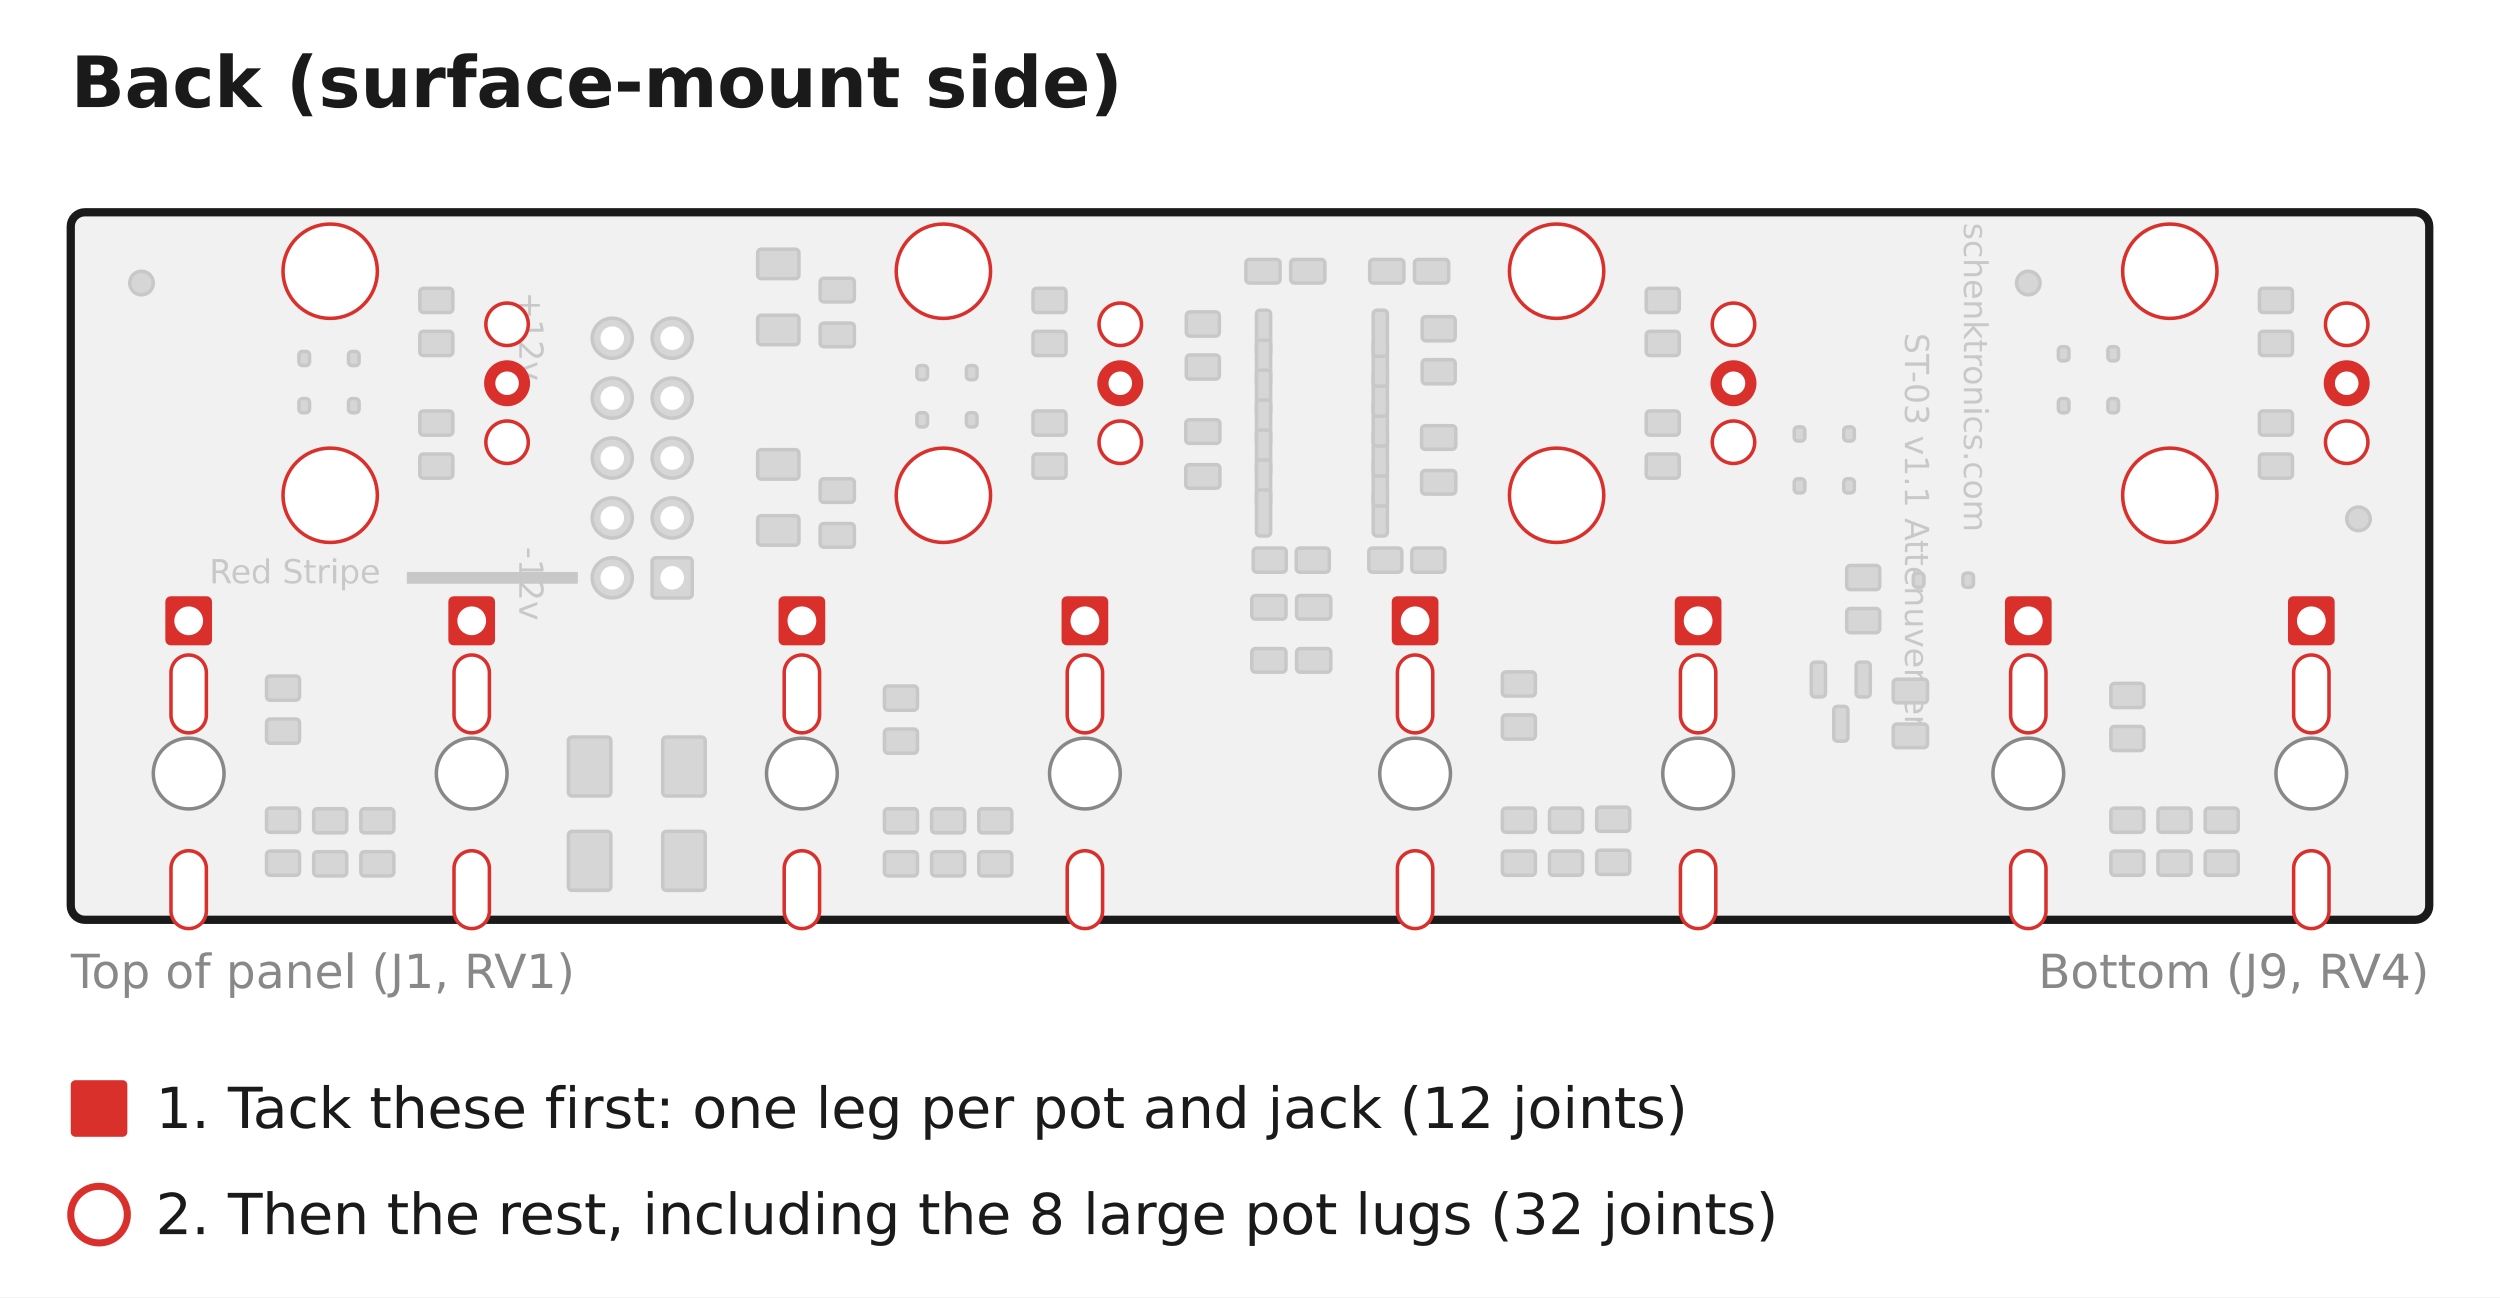
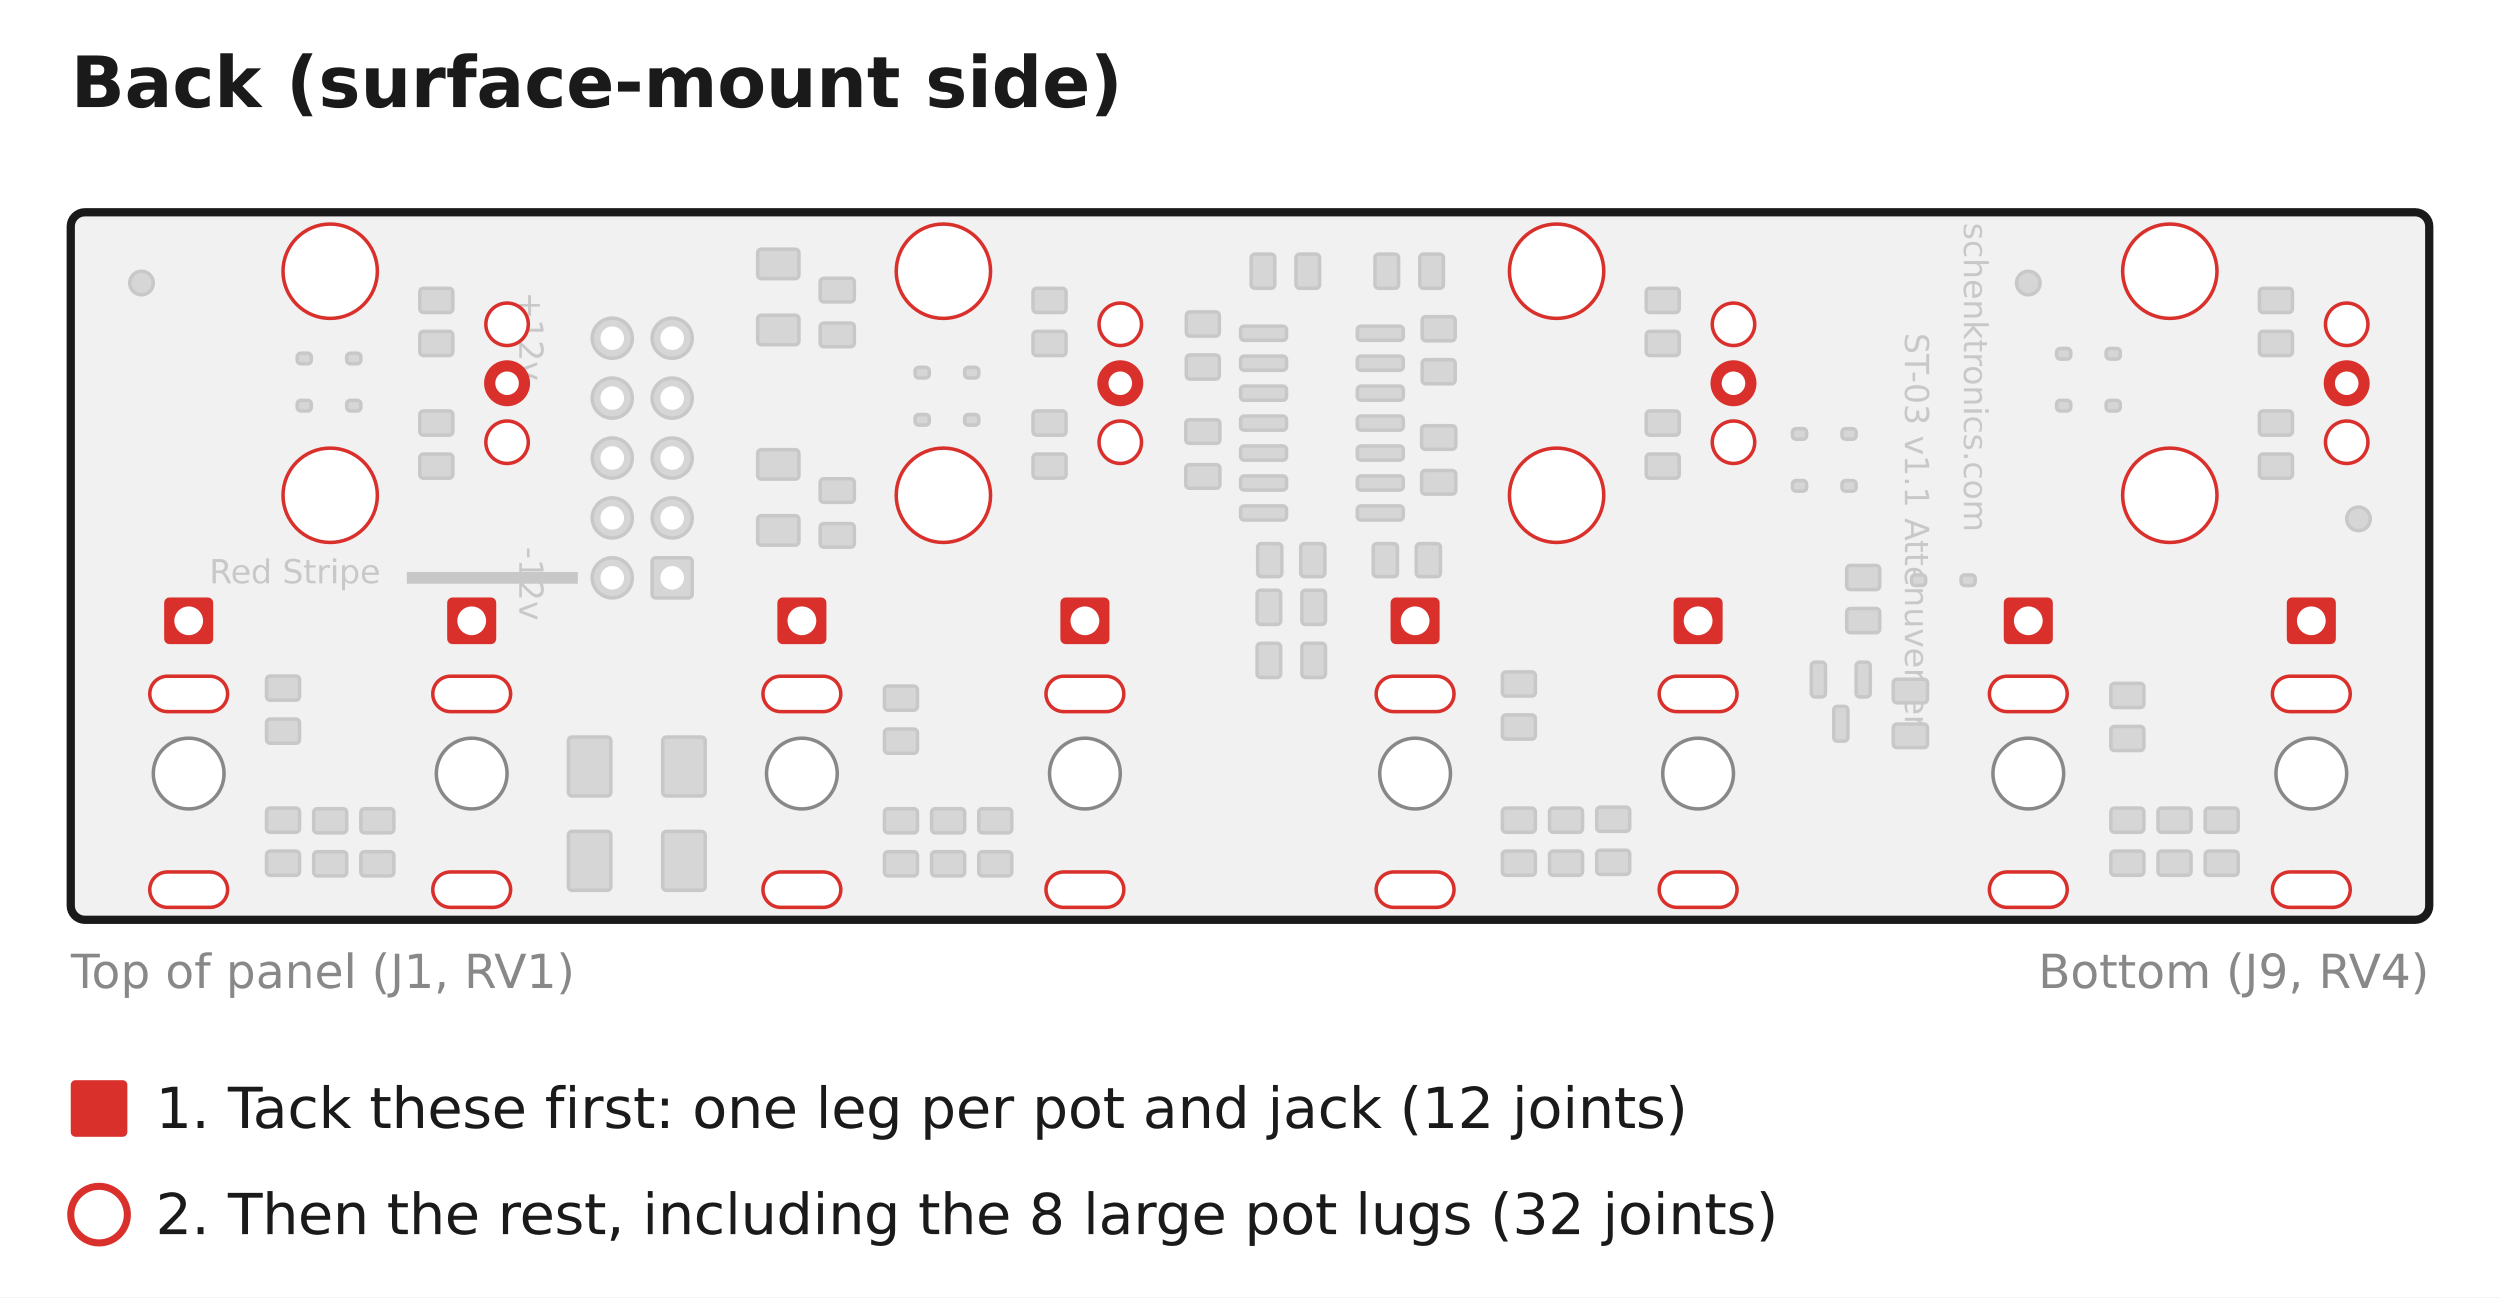
<svg xmlns="http://www.w3.org/2000/svg" viewBox="-3 -1 106 55.0" width="424" height="220">
  <rect x="-3" y="-1" width="106" height="55.0" fill="#fff" />
  <text x="0.00" y="2.50" font-family="DejaVu Sans, Helvetica, Arial, sans-serif" font-size="3" font-weight="bold" fill="#1a1a1a" text-anchor="start" dominant-baseline="central">Back (surface-mount side)</text>
  <rect x="0" y="8" width="100.0" height="30.0" rx="0.6" fill="#f1f1f1" stroke="#1a1a1a" stroke-width="0.35" />
  <line x1="21.500" y1="23.500" x2="14.250" y2="23.500" stroke="#c8c8c8" stroke-width="0.5" />
  <text x="78.25" y="21.50" font-family="DejaVu Sans, Helvetica, Arial, sans-serif" font-size="1.4" fill="#c8c8c8" text-anchor="middle" dominant-baseline="central" transform="rotate(-270 78.25 21.50)">ST-03 v1.1 Attenuverter</text>
  <text x="80.75" y="15.00" font-family="DejaVu Sans, Helvetica, Arial, sans-serif" font-size="1.4" fill="#c8c8c8" text-anchor="middle" dominant-baseline="central" transform="rotate(-270 80.75 15.00)">schenktronics.com</text>
  <text x="19.50" y="23.75" font-family="DejaVu Sans, Helvetica, Arial, sans-serif" font-size="1.4" fill="#c8c8c8" text-anchor="middle" dominant-baseline="central" transform="rotate(-270 19.50 23.75)">-12v</text>
  <text x="19.50" y="13.25" font-family="DejaVu Sans, Helvetica, Arial, sans-serif" font-size="1.4" fill="#c8c8c8" text-anchor="middle" dominant-baseline="central" transform="rotate(-270 19.50 13.25)">+12v</text>
  <text x="9.50" y="23.25" font-family="DejaVu Sans, Helvetica, Arial, sans-serif" font-size="1.4" fill="#c8c8c8" text-anchor="middle" dominant-baseline="central" transform="rotate(-360 9.50 23.25)">Red Stripe</text>
  <rect x="41.500" y="30.299" width="3.0" height="3.0" rx="1.5" fill="#fff" stroke="#888" stroke-width="0.15" />
-   <rect x="42.085" y="24.357" width="1.83" height="1.93" rx="0.15" fill="#d9302c" stroke="#d9302c" stroke-width="0.15" />
+   <rect x="42.035" y="24.407" width="1.93" height="1.83" rx="0.15" fill="#d9302c" stroke="#d9302c" stroke-width="0.15" />
  <rect x="42.390" y="24.712" width="1.22" height="1.22" rx="0.61" fill="#fff" stroke="none" stroke-width="0.15" />
-   <rect x="42.250" y="35.072" width="1.5" height="3.3" rx="0.75" fill="#fff" stroke="#d9302c" stroke-width="0.15" />
-   <rect x="42.625" y="35.472" width="0.75" height="2.5" rx="0.375" fill="#fff" stroke="none" stroke-width="0.15" />
-   <rect x="42.250" y="26.772" width="1.5" height="3.3" rx="0.75" fill="#fff" stroke="#d9302c" stroke-width="0.15" />
-   <rect x="42.625" y="27.172" width="0.75" height="2.5" rx="0.375" fill="#fff" stroke="none" stroke-width="0.15" />
+   <rect x="41.350" y="35.972" width="3.3" height="1.5" rx="0.75" fill="#fff" stroke="#d9302c" stroke-width="0.15" />
+   <rect x="41.750" y="36.347" width="2.5" height="0.75" rx="0.375" fill="#fff" stroke="none" stroke-width="0.15" />
+   <rect x="41.350" y="27.672" width="3.3" height="1.5" rx="0.75" fill="#fff" stroke="#d9302c" stroke-width="0.15" />
+   <rect x="41.750" y="28.047" width="2.5" height="0.75" rx="0.375" fill="#fff" stroke="none" stroke-width="0.15" />
  <rect x="3.500" y="30.299" width="3.0" height="3.0" rx="1.5" fill="#fff" stroke="#888" stroke-width="0.15" />
-   <rect x="4.085" y="24.357" width="1.83" height="1.93" rx="0.15" fill="#d9302c" stroke="#d9302c" stroke-width="0.15" />
+   <rect x="4.035" y="24.407" width="1.93" height="1.83" rx="0.15" fill="#d9302c" stroke="#d9302c" stroke-width="0.15" />
  <rect x="4.390" y="24.712" width="1.22" height="1.22" rx="0.61" fill="#fff" stroke="none" stroke-width="0.15" />
-   <rect x="4.250" y="35.072" width="1.5" height="3.3" rx="0.75" fill="#fff" stroke="#d9302c" stroke-width="0.15" />
-   <rect x="4.625" y="35.472" width="0.75" height="2.5" rx="0.375" fill="#fff" stroke="none" stroke-width="0.15" />
-   <rect x="4.250" y="26.772" width="1.5" height="3.3" rx="0.75" fill="#fff" stroke="#d9302c" stroke-width="0.15" />
-   <rect x="4.625" y="27.172" width="0.75" height="2.5" rx="0.375" fill="#fff" stroke="none" stroke-width="0.15" />
+   <rect x="3.350" y="35.972" width="3.3" height="1.5" rx="0.75" fill="#fff" stroke="#d9302c" stroke-width="0.15" />
+   <rect x="3.750" y="36.347" width="2.5" height="0.75" rx="0.375" fill="#fff" stroke="none" stroke-width="0.15" />
+   <rect x="3.350" y="27.672" width="3.3" height="1.5" rx="0.75" fill="#fff" stroke="#d9302c" stroke-width="0.15" />
+   <rect x="3.750" y="28.047" width="2.5" height="0.75" rx="0.375" fill="#fff" stroke="none" stroke-width="0.15" />
  <rect x="67.500" y="30.299" width="3.0" height="3.0" rx="1.5" fill="#fff" stroke="#888" stroke-width="0.15" />
-   <rect x="68.085" y="24.357" width="1.83" height="1.93" rx="0.15" fill="#d9302c" stroke="#d9302c" stroke-width="0.15" />
+   <rect x="68.035" y="24.407" width="1.93" height="1.83" rx="0.15" fill="#d9302c" stroke="#d9302c" stroke-width="0.15" />
  <rect x="68.390" y="24.712" width="1.22" height="1.22" rx="0.61" fill="#fff" stroke="none" stroke-width="0.15" />
-   <rect x="68.250" y="35.072" width="1.5" height="3.3" rx="0.75" fill="#fff" stroke="#d9302c" stroke-width="0.15" />
-   <rect x="68.625" y="35.472" width="0.75" height="2.5" rx="0.375" fill="#fff" stroke="none" stroke-width="0.15" />
-   <rect x="68.250" y="26.772" width="1.5" height="3.3" rx="0.75" fill="#fff" stroke="#d9302c" stroke-width="0.15" />
-   <rect x="68.625" y="27.172" width="0.75" height="2.5" rx="0.375" fill="#fff" stroke="none" stroke-width="0.15" />
+   <rect x="67.350" y="35.972" width="3.3" height="1.5" rx="0.75" fill="#fff" stroke="#d9302c" stroke-width="0.15" />
+   <rect x="67.750" y="36.347" width="2.5" height="0.75" rx="0.375" fill="#fff" stroke="none" stroke-width="0.15" />
+   <rect x="67.350" y="27.672" width="3.3" height="1.5" rx="0.75" fill="#fff" stroke="#d9302c" stroke-width="0.15" />
+   <rect x="67.750" y="28.047" width="2.5" height="0.75" rx="0.375" fill="#fff" stroke="none" stroke-width="0.15" />
  <rect x="29.500" y="30.299" width="3.0" height="3.0" rx="1.5" fill="#fff" stroke="#888" stroke-width="0.15" />
-   <rect x="30.085" y="24.357" width="1.83" height="1.93" rx="0.15" fill="#d9302c" stroke="#d9302c" stroke-width="0.15" />
+   <rect x="30.035" y="24.407" width="1.93" height="1.83" rx="0.15" fill="#d9302c" stroke="#d9302c" stroke-width="0.15" />
  <rect x="30.390" y="24.712" width="1.22" height="1.22" rx="0.61" fill="#fff" stroke="none" stroke-width="0.15" />
-   <rect x="30.250" y="35.072" width="1.5" height="3.3" rx="0.75" fill="#fff" stroke="#d9302c" stroke-width="0.15" />
-   <rect x="30.625" y="35.472" width="0.75" height="2.5" rx="0.375" fill="#fff" stroke="none" stroke-width="0.15" />
-   <rect x="30.250" y="26.772" width="1.5" height="3.3" rx="0.75" fill="#fff" stroke="#d9302c" stroke-width="0.15" />
-   <rect x="30.625" y="27.172" width="0.75" height="2.5" rx="0.375" fill="#fff" stroke="none" stroke-width="0.15" />
+   <rect x="29.350" y="35.972" width="3.3" height="1.5" rx="0.75" fill="#fff" stroke="#d9302c" stroke-width="0.15" />
+   <rect x="29.750" y="36.347" width="2.5" height="0.75" rx="0.375" fill="#fff" stroke="none" stroke-width="0.15" />
+   <rect x="29.350" y="27.672" width="3.3" height="1.5" rx="0.75" fill="#fff" stroke="#d9302c" stroke-width="0.15" />
+   <rect x="29.750" y="28.047" width="2.5" height="0.75" rx="0.375" fill="#fff" stroke="none" stroke-width="0.15" />
  <rect x="93.500" y="30.299" width="3.0" height="3.0" rx="1.5" fill="#fff" stroke="#888" stroke-width="0.15" />
-   <rect x="94.085" y="24.357" width="1.83" height="1.93" rx="0.15" fill="#d9302c" stroke="#d9302c" stroke-width="0.15" />
+   <rect x="94.035" y="24.407" width="1.93" height="1.83" rx="0.15" fill="#d9302c" stroke="#d9302c" stroke-width="0.15" />
  <rect x="94.390" y="24.712" width="1.22" height="1.22" rx="0.61" fill="#fff" stroke="none" stroke-width="0.15" />
-   <rect x="94.250" y="35.072" width="1.5" height="3.3" rx="0.75" fill="#fff" stroke="#d9302c" stroke-width="0.15" />
-   <rect x="94.625" y="35.472" width="0.75" height="2.5" rx="0.375" fill="#fff" stroke="none" stroke-width="0.15" />
-   <rect x="94.250" y="26.772" width="1.5" height="3.3" rx="0.75" fill="#fff" stroke="#d9302c" stroke-width="0.15" />
-   <rect x="94.625" y="27.172" width="0.75" height="2.5" rx="0.375" fill="#fff" stroke="none" stroke-width="0.15" />
+   <rect x="93.350" y="35.972" width="3.3" height="1.5" rx="0.75" fill="#fff" stroke="#d9302c" stroke-width="0.15" />
+   <rect x="93.750" y="36.347" width="2.5" height="0.75" rx="0.375" fill="#fff" stroke="none" stroke-width="0.15" />
+   <rect x="93.350" y="27.672" width="3.3" height="1.5" rx="0.75" fill="#fff" stroke="#d9302c" stroke-width="0.15" />
+   <rect x="93.750" y="28.047" width="2.5" height="0.75" rx="0.375" fill="#fff" stroke="none" stroke-width="0.15" />
  <rect x="81.500" y="30.299" width="3.0" height="3.0" rx="1.5" fill="#fff" stroke="#888" stroke-width="0.15" />
-   <rect x="82.085" y="24.357" width="1.83" height="1.93" rx="0.15" fill="#d9302c" stroke="#d9302c" stroke-width="0.15" />
+   <rect x="82.035" y="24.407" width="1.93" height="1.83" rx="0.15" fill="#d9302c" stroke="#d9302c" stroke-width="0.15" />
  <rect x="82.390" y="24.712" width="1.22" height="1.22" rx="0.61" fill="#fff" stroke="none" stroke-width="0.15" />
-   <rect x="82.250" y="35.072" width="1.5" height="3.3" rx="0.75" fill="#fff" stroke="#d9302c" stroke-width="0.15" />
-   <rect x="82.625" y="35.472" width="0.75" height="2.5" rx="0.375" fill="#fff" stroke="none" stroke-width="0.15" />
-   <rect x="82.250" y="26.772" width="1.5" height="3.3" rx="0.75" fill="#fff" stroke="#d9302c" stroke-width="0.15" />
-   <rect x="82.625" y="27.172" width="0.75" height="2.5" rx="0.375" fill="#fff" stroke="none" stroke-width="0.15" />
+   <rect x="81.350" y="35.972" width="3.3" height="1.5" rx="0.75" fill="#fff" stroke="#d9302c" stroke-width="0.15" />
+   <rect x="81.750" y="36.347" width="2.5" height="0.75" rx="0.375" fill="#fff" stroke="none" stroke-width="0.15" />
+   <rect x="81.350" y="27.672" width="3.3" height="1.5" rx="0.75" fill="#fff" stroke="#d9302c" stroke-width="0.15" />
+   <rect x="81.750" y="28.047" width="2.5" height="0.75" rx="0.375" fill="#fff" stroke="none" stroke-width="0.15" />
  <rect x="55.500" y="30.299" width="3.0" height="3.0" rx="1.5" fill="#fff" stroke="#888" stroke-width="0.15" />
-   <rect x="56.085" y="24.357" width="1.83" height="1.93" rx="0.15" fill="#d9302c" stroke="#d9302c" stroke-width="0.15" />
+   <rect x="56.035" y="24.407" width="1.93" height="1.83" rx="0.15" fill="#d9302c" stroke="#d9302c" stroke-width="0.15" />
  <rect x="56.390" y="24.712" width="1.22" height="1.22" rx="0.61" fill="#fff" stroke="none" stroke-width="0.15" />
-   <rect x="56.250" y="35.072" width="1.5" height="3.3" rx="0.75" fill="#fff" stroke="#d9302c" stroke-width="0.15" />
-   <rect x="56.625" y="35.472" width="0.75" height="2.5" rx="0.375" fill="#fff" stroke="none" stroke-width="0.15" />
-   <rect x="56.250" y="26.772" width="1.5" height="3.3" rx="0.75" fill="#fff" stroke="#d9302c" stroke-width="0.15" />
-   <rect x="56.625" y="27.172" width="0.75" height="2.5" rx="0.375" fill="#fff" stroke="none" stroke-width="0.15" />
+   <rect x="55.350" y="35.972" width="3.3" height="1.5" rx="0.75" fill="#fff" stroke="#d9302c" stroke-width="0.15" />
+   <rect x="55.750" y="36.347" width="2.5" height="0.75" rx="0.375" fill="#fff" stroke="none" stroke-width="0.15" />
+   <rect x="55.350" y="27.672" width="3.3" height="1.5" rx="0.75" fill="#fff" stroke="#d9302c" stroke-width="0.15" />
+   <rect x="55.750" y="28.047" width="2.5" height="0.75" rx="0.375" fill="#fff" stroke="none" stroke-width="0.15" />
  <circle cx="37.000" cy="10.500" r="2.0" fill="#fff" stroke="#d9302c" stroke-width="0.15" />
  <rect x="36.000" y="9.500" width="2.0" height="2.0" rx="1.0" fill="#fff" stroke="none" stroke-width="0.15" />
  <circle cx="37.000" cy="20.000" r="2.0" fill="#fff" stroke="#d9302c" stroke-width="0.15" />
  <rect x="36.000" y="19.000" width="2.0" height="2.0" rx="1.0" fill="#fff" stroke="none" stroke-width="0.15" />
  <circle cx="44.500" cy="17.750" r="0.9" fill="#fff" stroke="#d9302c" stroke-width="0.15" />
  <rect x="44.000" y="17.250" width="1.0" height="1.0" rx="0.5" fill="#fff" stroke="none" stroke-width="0.15" />
  <circle cx="44.500" cy="15.250" r="0.9" fill="#d9302c" stroke="#d9302c" stroke-width="0.15" />
  <rect x="44.000" y="14.750" width="1.0" height="1.0" rx="0.5" fill="#fff" stroke="none" stroke-width="0.15" />
  <circle cx="44.500" cy="12.750" r="0.9" fill="#fff" stroke="#d9302c" stroke-width="0.15" />
  <rect x="44.000" y="12.250" width="1.0" height="1.0" rx="0.5" fill="#fff" stroke="none" stroke-width="0.15" />
  <circle cx="63.000" cy="10.500" r="2.0" fill="#fff" stroke="#d9302c" stroke-width="0.15" />
  <rect x="62.000" y="9.500" width="2.0" height="2.0" rx="1.0" fill="#fff" stroke="none" stroke-width="0.15" />
  <circle cx="63.000" cy="20.000" r="2.0" fill="#fff" stroke="#d9302c" stroke-width="0.15" />
  <rect x="62.000" y="19.000" width="2.0" height="2.0" rx="1.0" fill="#fff" stroke="none" stroke-width="0.15" />
  <circle cx="70.500" cy="17.750" r="0.9" fill="#fff" stroke="#d9302c" stroke-width="0.15" />
  <rect x="70.000" y="17.250" width="1.0" height="1.0" rx="0.5" fill="#fff" stroke="none" stroke-width="0.15" />
  <circle cx="70.500" cy="15.250" r="0.9" fill="#d9302c" stroke="#d9302c" stroke-width="0.15" />
  <rect x="70.000" y="14.750" width="1.0" height="1.0" rx="0.5" fill="#fff" stroke="none" stroke-width="0.15" />
  <circle cx="70.500" cy="12.750" r="0.9" fill="#fff" stroke="#d9302c" stroke-width="0.15" />
  <rect x="70.000" y="12.250" width="1.0" height="1.0" rx="0.5" fill="#fff" stroke="none" stroke-width="0.15" />
  <circle cx="89.000" cy="10.500" r="2.0" fill="#fff" stroke="#d9302c" stroke-width="0.15" />
  <rect x="88.000" y="9.500" width="2.0" height="2.0" rx="1.0" fill="#fff" stroke="none" stroke-width="0.15" />
  <circle cx="89.000" cy="20.000" r="2.0" fill="#fff" stroke="#d9302c" stroke-width="0.15" />
  <rect x="88.000" y="19.000" width="2.0" height="2.0" rx="1.0" fill="#fff" stroke="none" stroke-width="0.15" />
  <circle cx="96.500" cy="17.750" r="0.9" fill="#fff" stroke="#d9302c" stroke-width="0.15" />
  <rect x="96.000" y="17.250" width="1.0" height="1.0" rx="0.5" fill="#fff" stroke="none" stroke-width="0.15" />
  <circle cx="96.500" cy="15.250" r="0.9" fill="#d9302c" stroke="#d9302c" stroke-width="0.15" />
  <rect x="96.000" y="14.750" width="1.0" height="1.0" rx="0.5" fill="#fff" stroke="none" stroke-width="0.15" />
  <circle cx="96.500" cy="12.750" r="0.9" fill="#fff" stroke="#d9302c" stroke-width="0.15" />
  <rect x="96.000" y="12.250" width="1.0" height="1.0" rx="0.5" fill="#fff" stroke="none" stroke-width="0.15" />
  <circle cx="11.000" cy="10.500" r="2.0" fill="#fff" stroke="#d9302c" stroke-width="0.15" />
  <rect x="10.000" y="9.500" width="2.0" height="2.0" rx="1.0" fill="#fff" stroke="none" stroke-width="0.15" />
  <circle cx="11.000" cy="20.000" r="2.0" fill="#fff" stroke="#d9302c" stroke-width="0.15" />
  <rect x="10.000" y="19.000" width="2.0" height="2.0" rx="1.0" fill="#fff" stroke="none" stroke-width="0.15" />
  <circle cx="18.500" cy="17.750" r="0.9" fill="#fff" stroke="#d9302c" stroke-width="0.15" />
  <rect x="18.000" y="17.250" width="1.0" height="1.0" rx="0.5" fill="#fff" stroke="none" stroke-width="0.15" />
  <circle cx="18.500" cy="15.250" r="0.9" fill="#d9302c" stroke="#d9302c" stroke-width="0.15" />
  <rect x="18.000" y="14.750" width="1.0" height="1.0" rx="0.5" fill="#fff" stroke="none" stroke-width="0.15" />
  <circle cx="18.500" cy="12.750" r="0.9" fill="#fff" stroke="#d9302c" stroke-width="0.15" />
  <rect x="18.000" y="12.250" width="1.0" height="1.0" rx="0.5" fill="#fff" stroke="none" stroke-width="0.15" />
  <rect x="15.500" y="30.299" width="3.0" height="3.0" rx="1.5" fill="#fff" stroke="#888" stroke-width="0.15" />
-   <rect x="16.085" y="24.357" width="1.83" height="1.93" rx="0.15" fill="#d9302c" stroke="#d9302c" stroke-width="0.15" />
+   <rect x="16.035" y="24.407" width="1.93" height="1.83" rx="0.15" fill="#d9302c" stroke="#d9302c" stroke-width="0.15" />
  <rect x="16.390" y="24.712" width="1.22" height="1.22" rx="0.61" fill="#fff" stroke="none" stroke-width="0.15" />
-   <rect x="16.250" y="35.072" width="1.5" height="3.3" rx="0.75" fill="#fff" stroke="#d9302c" stroke-width="0.15" />
-   <rect x="16.625" y="35.472" width="0.75" height="2.5" rx="0.375" fill="#fff" stroke="none" stroke-width="0.15" />
-   <rect x="16.250" y="26.772" width="1.5" height="3.3" rx="0.75" fill="#fff" stroke="#d9302c" stroke-width="0.15" />
-   <rect x="16.625" y="27.172" width="0.75" height="2.5" rx="0.375" fill="#fff" stroke="none" stroke-width="0.15" />
-   <rect x="50.075" y="24.250" width="1.45" height="1.0" rx="0.15" fill="#d6d6d6" stroke="#c8c8c8" stroke-width="0.15" />
-   <rect x="51.975" y="24.250" width="1.45" height="1.0" rx="0.15" fill="#d6d6d6" stroke="#c8c8c8" stroke-width="0.15" />
-   <rect x="51.975" y="26.500" width="1.45" height="1.0" rx="0.15" fill="#d6d6d6" stroke="#c8c8c8" stroke-width="0.15" />
-   <rect x="50.075" y="26.500" width="1.45" height="1.0" rx="0.15" fill="#d6d6d6" stroke="#c8c8c8" stroke-width="0.15" />
+   <rect x="15.350" y="35.972" width="3.3" height="1.5" rx="0.75" fill="#fff" stroke="#d9302c" stroke-width="0.15" />
+   <rect x="15.750" y="36.347" width="2.5" height="0.75" rx="0.375" fill="#fff" stroke="none" stroke-width="0.15" />
+   <rect x="15.350" y="27.672" width="3.3" height="1.5" rx="0.75" fill="#fff" stroke="#d9302c" stroke-width="0.15" />
+   <rect x="15.750" y="28.047" width="2.5" height="0.75" rx="0.375" fill="#fff" stroke="none" stroke-width="0.15" />
+   <rect x="50.300" y="24.025" width="1.0" height="1.45" rx="0.15" fill="#d6d6d6" stroke="#c8c8c8" stroke-width="0.15" />
+   <rect x="52.200" y="24.025" width="1.0" height="1.45" rx="0.15" fill="#d6d6d6" stroke="#c8c8c8" stroke-width="0.15" />
+   <rect x="52.200" y="26.275" width="1.0" height="1.45" rx="0.15" fill="#d6d6d6" stroke="#c8c8c8" stroke-width="0.15" />
+   <rect x="50.300" y="26.275" width="1.0" height="1.45" rx="0.15" fill="#d6d6d6" stroke="#c8c8c8" stroke-width="0.15" />
  <rect x="77.275" y="27.800" width="1.45" height="1.0" rx="0.15" fill="#d6d6d6" stroke="#c8c8c8" stroke-width="0.15" />
  <rect x="77.275" y="29.700" width="1.45" height="1.0" rx="0.15" fill="#d6d6d6" stroke="#c8c8c8" stroke-width="0.15" />
-   <rect x="49.825" y="10.000" width="1.45" height="1.0" rx="0.15" fill="#d6d6d6" stroke="#c8c8c8" stroke-width="0.15" />
-   <rect x="51.725" y="10.000" width="1.45" height="1.0" rx="0.15" fill="#d6d6d6" stroke="#c8c8c8" stroke-width="0.15" />
+   <rect x="50.050" y="9.775" width="1.0" height="1.45" rx="0.15" fill="#d6d6d6" stroke="#c8c8c8" stroke-width="0.15" />
+   <rect x="51.950" y="9.775" width="1.0" height="1.45" rx="0.15" fill="#d6d6d6" stroke="#c8c8c8" stroke-width="0.15" />
  <rect x="31.775" y="19.300" width="1.45" height="1.0" rx="0.15" fill="#d6d6d6" stroke="#c8c8c8" stroke-width="0.15" />
  <rect x="31.775" y="21.200" width="1.45" height="1.0" rx="0.15" fill="#d6d6d6" stroke="#c8c8c8" stroke-width="0.15" />
  <rect x="47.275" y="16.800" width="1.45" height="1.0" rx="0.15" fill="#d6d6d6" stroke="#c8c8c8" stroke-width="0.15" />
  <rect x="47.275" y="18.700" width="1.45" height="1.0" rx="0.15" fill="#d6d6d6" stroke="#c8c8c8" stroke-width="0.15" />
-   <rect x="56.975" y="10.000" width="1.45" height="1.0" rx="0.15" fill="#d6d6d6" stroke="#c8c8c8" stroke-width="0.15" />
-   <rect x="55.075" y="10.000" width="1.45" height="1.0" rx="0.15" fill="#d6d6d6" stroke="#c8c8c8" stroke-width="0.15" />
+   <rect x="57.200" y="9.775" width="1.0" height="1.45" rx="0.15" fill="#d6d6d6" stroke="#c8c8c8" stroke-width="0.15" />
+   <rect x="55.300" y="9.775" width="1.0" height="1.45" rx="0.15" fill="#d6d6d6" stroke="#c8c8c8" stroke-width="0.15" />
  <rect x="31.775" y="12.700" width="1.45" height="1.0" rx="0.15" fill="#d6d6d6" stroke="#c8c8c8" stroke-width="0.15" />
  <rect x="31.775" y="10.800" width="1.45" height="1.0" rx="0.15" fill="#d6d6d6" stroke="#c8c8c8" stroke-width="0.15" />
  <rect x="25.100" y="34.250" width="1.8" height="2.5" rx="0.15" fill="#d6d6d6" stroke="#c8c8c8" stroke-width="0.15" />
  <rect x="25.100" y="30.250" width="1.8" height="2.5" rx="0.15" fill="#d6d6d6" stroke="#c8c8c8" stroke-width="0.15" />
  <rect x="75.700" y="27.075" width="0.6" height="1.475" rx="0.15" fill="#d6d6d6" stroke="#c8c8c8" stroke-width="0.15" />
  <rect x="73.800" y="27.075" width="0.6" height="1.475" rx="0.15" fill="#d6d6d6" stroke="#c8c8c8" stroke-width="0.15" />
  <rect x="74.750" y="28.950" width="0.6" height="1.475" rx="0.15" fill="#d6d6d6" stroke="#c8c8c8" stroke-width="0.15" />
  <rect x="92.800" y="11.225" width="1.4" height="1.025" rx="0.15" fill="#d6d6d6" stroke="#c8c8c8" stroke-width="0.15" />
  <rect x="92.800" y="13.050" width="1.4" height="1.025" rx="0.15" fill="#d6d6d6" stroke="#c8c8c8" stroke-width="0.15" />
  <rect x="90.500" y="35.087" width="1.4" height="1.025" rx="0.15" fill="#d6d6d6" stroke="#c8c8c8" stroke-width="0.15" />
  <rect x="90.500" y="33.263" width="1.4" height="1.025" rx="0.15" fill="#d6d6d6" stroke="#c8c8c8" stroke-width="0.15" />
  <rect x="57.300" y="12.425" width="1.4" height="1.025" rx="0.15" fill="#d6d6d6" stroke="#c8c8c8" stroke-width="0.15" />
  <rect x="57.300" y="14.250" width="1.4" height="1.025" rx="0.15" fill="#d6d6d6" stroke="#c8c8c8" stroke-width="0.15" />
  <rect x="66.800" y="16.425" width="1.4" height="1.025" rx="0.15" fill="#d6d6d6" stroke="#c8c8c8" stroke-width="0.15" />
  <rect x="66.800" y="18.250" width="1.4" height="1.025" rx="0.15" fill="#d6d6d6" stroke="#c8c8c8" stroke-width="0.15" />
  <rect x="36.500" y="33.288" width="1.4" height="1.025" rx="0.15" fill="#d6d6d6" stroke="#c8c8c8" stroke-width="0.15" />
  <rect x="36.500" y="35.112" width="1.4" height="1.025" rx="0.15" fill="#d6d6d6" stroke="#c8c8c8" stroke-width="0.15" />
  <rect x="64.700" y="35.050" width="1.4" height="1.025" rx="0.15" fill="#d6d6d6" stroke="#c8c8c8" stroke-width="0.15" />
  <rect x="64.700" y="33.225" width="1.4" height="1.025" rx="0.15" fill="#d6d6d6" stroke="#c8c8c8" stroke-width="0.15" />
  <rect x="62.700" y="33.263" width="1.4" height="1.025" rx="0.15" fill="#d6d6d6" stroke="#c8c8c8" stroke-width="0.15" />
  <rect x="62.700" y="35.088" width="1.4" height="1.025" rx="0.15" fill="#d6d6d6" stroke="#c8c8c8" stroke-width="0.15" />
  <rect x="40.800" y="11.225" width="1.4" height="1.025" rx="0.15" fill="#d6d6d6" stroke="#c8c8c8" stroke-width="0.15" />
  <rect x="40.800" y="13.050" width="1.4" height="1.025" rx="0.15" fill="#d6d6d6" stroke="#c8c8c8" stroke-width="0.15" />
  <rect x="14.800" y="11.225" width="1.4" height="1.025" rx="0.15" fill="#d6d6d6" stroke="#c8c8c8" stroke-width="0.15" />
  <rect x="14.800" y="13.050" width="1.4" height="1.025" rx="0.15" fill="#d6d6d6" stroke="#c8c8c8" stroke-width="0.15" />
  <rect x="29.125" y="18.065" width="1.75" height="1.25" rx="0.15" fill="#d6d6d6" stroke="#c8c8c8" stroke-width="0.15" />
  <rect x="29.125" y="20.865" width="1.75" height="1.25" rx="0.15" fill="#d6d6d6" stroke="#c8c8c8" stroke-width="0.15" />
  <rect x="40.800" y="16.425" width="1.4" height="1.025" rx="0.15" fill="#d6d6d6" stroke="#c8c8c8" stroke-width="0.15" />
  <rect x="40.800" y="18.250" width="1.4" height="1.025" rx="0.15" fill="#d6d6d6" stroke="#c8c8c8" stroke-width="0.15" />
  <rect x="88.500" y="33.263" width="1.4" height="1.025" rx="0.15" fill="#d6d6d6" stroke="#c8c8c8" stroke-width="0.15" />
  <rect x="88.500" y="35.087" width="1.4" height="1.025" rx="0.15" fill="#d6d6d6" stroke="#c8c8c8" stroke-width="0.15" />
  <rect x="21.100" y="34.250" width="1.8" height="2.5" rx="0.15" fill="#d6d6d6" stroke="#c8c8c8" stroke-width="0.15" />
  <rect x="21.100" y="30.250" width="1.8" height="2.5" rx="0.15" fill="#d6d6d6" stroke="#c8c8c8" stroke-width="0.15" />
  <rect x="75.300" y="24.800" width="1.4" height="1.025" rx="0.15" fill="#d6d6d6" stroke="#c8c8c8" stroke-width="0.15" />
  <rect x="75.300" y="22.975" width="1.4" height="1.025" rx="0.15" fill="#d6d6d6" stroke="#c8c8c8" stroke-width="0.15" />
  <rect x="66.800" y="11.225" width="1.4" height="1.025" rx="0.15" fill="#d6d6d6" stroke="#c8c8c8" stroke-width="0.15" />
  <rect x="66.800" y="13.050" width="1.4" height="1.025" rx="0.15" fill="#d6d6d6" stroke="#c8c8c8" stroke-width="0.15" />
-   <rect x="50.138" y="22.238" width="1.4" height="1.025" rx="0.15" fill="#d6d6d6" stroke="#c8c8c8" stroke-width="0.15" />
-   <rect x="51.962" y="22.238" width="1.4" height="1.025" rx="0.15" fill="#d6d6d6" stroke="#c8c8c8" stroke-width="0.15" />
+   <rect x="50.325" y="22.050" width="1.025" height="1.4" rx="0.15" fill="#d6d6d6" stroke="#c8c8c8" stroke-width="0.15" />
+   <rect x="52.150" y="22.050" width="1.025" height="1.4" rx="0.15" fill="#d6d6d6" stroke="#c8c8c8" stroke-width="0.15" />
  <rect x="10.300" y="33.288" width="1.4" height="1.025" rx="0.15" fill="#d6d6d6" stroke="#c8c8c8" stroke-width="0.15" />
  <rect x="10.300" y="35.112" width="1.4" height="1.025" rx="0.15" fill="#d6d6d6" stroke="#c8c8c8" stroke-width="0.15" />
  <rect x="12.300" y="35.112" width="1.4" height="1.025" rx="0.15" fill="#d6d6d6" stroke="#c8c8c8" stroke-width="0.15" />
  <rect x="12.300" y="33.288" width="1.4" height="1.025" rx="0.15" fill="#d6d6d6" stroke="#c8c8c8" stroke-width="0.15" />
  <rect x="92.800" y="16.425" width="1.4" height="1.025" rx="0.15" fill="#d6d6d6" stroke="#c8c8c8" stroke-width="0.15" />
  <rect x="92.800" y="18.250" width="1.4" height="1.025" rx="0.15" fill="#d6d6d6" stroke="#c8c8c8" stroke-width="0.15" />
-   <rect x="56.862" y="22.238" width="1.4" height="1.025" rx="0.15" fill="#d6d6d6" stroke="#c8c8c8" stroke-width="0.15" />
-   <rect x="55.038" y="22.238" width="1.4" height="1.025" rx="0.15" fill="#d6d6d6" stroke="#c8c8c8" stroke-width="0.15" />
+   <rect x="57.050" y="22.050" width="1.025" height="1.4" rx="0.15" fill="#d6d6d6" stroke="#c8c8c8" stroke-width="0.15" />
+   <rect x="55.225" y="22.050" width="1.025" height="1.4" rx="0.15" fill="#d6d6d6" stroke="#c8c8c8" stroke-width="0.15" />
  <rect x="24.650" y="22.650" width="1.7" height="1.7" rx="0.15" fill="#d6d6d6" stroke="#c8c8c8" stroke-width="0.15" />
  <rect x="25.000" y="23.000" width="1.0" height="1.0" rx="0.5" fill="#fff" stroke="none" stroke-width="0.15" />
  <rect x="22.110" y="22.650" width="1.7" height="1.7" rx="0.85" fill="#d6d6d6" stroke="#c8c8c8" stroke-width="0.15" />
  <rect x="22.460" y="23.000" width="1.0" height="1.0" rx="0.5" fill="#fff" stroke="none" stroke-width="0.15" />
  <rect x="24.650" y="20.110" width="1.7" height="1.7" rx="0.85" fill="#d6d6d6" stroke="#c8c8c8" stroke-width="0.15" />
  <rect x="25.000" y="20.460" width="1.0" height="1.0" rx="0.5" fill="#fff" stroke="none" stroke-width="0.15" />
  <rect x="22.110" y="20.110" width="1.7" height="1.7" rx="0.85" fill="#d6d6d6" stroke="#c8c8c8" stroke-width="0.15" />
  <rect x="22.460" y="20.460" width="1.0" height="1.0" rx="0.5" fill="#fff" stroke="none" stroke-width="0.15" />
  <rect x="24.650" y="17.570" width="1.7" height="1.7" rx="0.85" fill="#d6d6d6" stroke="#c8c8c8" stroke-width="0.15" />
  <rect x="25.000" y="17.920" width="1.0" height="1.0" rx="0.5" fill="#fff" stroke="none" stroke-width="0.15" />
  <rect x="22.110" y="17.570" width="1.7" height="1.7" rx="0.85" fill="#d6d6d6" stroke="#c8c8c8" stroke-width="0.15" />
  <rect x="22.460" y="17.920" width="1.0" height="1.0" rx="0.5" fill="#fff" stroke="none" stroke-width="0.15" />
  <rect x="24.650" y="15.030" width="1.7" height="1.7" rx="0.85" fill="#d6d6d6" stroke="#c8c8c8" stroke-width="0.15" />
  <rect x="25.000" y="15.380" width="1.0" height="1.0" rx="0.5" fill="#fff" stroke="none" stroke-width="0.15" />
  <rect x="22.110" y="15.030" width="1.7" height="1.7" rx="0.85" fill="#d6d6d6" stroke="#c8c8c8" stroke-width="0.15" />
  <rect x="22.460" y="15.380" width="1.0" height="1.0" rx="0.5" fill="#fff" stroke="none" stroke-width="0.15" />
  <rect x="24.650" y="12.490" width="1.7" height="1.7" rx="0.85" fill="#d6d6d6" stroke="#c8c8c8" stroke-width="0.15" />
  <rect x="25.000" y="12.840" width="1.0" height="1.0" rx="0.5" fill="#fff" stroke="none" stroke-width="0.15" />
  <rect x="22.110" y="12.490" width="1.7" height="1.7" rx="0.85" fill="#d6d6d6" stroke="#c8c8c8" stroke-width="0.15" />
  <rect x="22.460" y="12.840" width="1.0" height="1.0" rx="0.5" fill="#fff" stroke="none" stroke-width="0.15" />
  <rect x="29.125" y="9.565" width="1.75" height="1.25" rx="0.15" fill="#d6d6d6" stroke="#c8c8c8" stroke-width="0.15" />
  <rect x="29.125" y="12.365" width="1.75" height="1.25" rx="0.15" fill="#d6d6d6" stroke="#c8c8c8" stroke-width="0.15" />
-   <rect x="50.275" y="12.155" width="0.6" height="1.95" rx="0.15" fill="#d6d6d6" stroke="#c8c8c8" stroke-width="0.15" />
-   <rect x="50.275" y="13.425" width="0.6" height="1.95" rx="0.15" fill="#d6d6d6" stroke="#c8c8c8" stroke-width="0.15" />
-   <rect x="50.275" y="14.695" width="0.6" height="1.95" rx="0.15" fill="#d6d6d6" stroke="#c8c8c8" stroke-width="0.15" />
-   <rect x="50.275" y="15.965" width="0.6" height="1.95" rx="0.15" fill="#d6d6d6" stroke="#c8c8c8" stroke-width="0.15" />
-   <rect x="50.275" y="17.235" width="0.6" height="1.95" rx="0.15" fill="#d6d6d6" stroke="#c8c8c8" stroke-width="0.15" />
-   <rect x="50.275" y="18.505" width="0.6" height="1.95" rx="0.15" fill="#d6d6d6" stroke="#c8c8c8" stroke-width="0.15" />
-   <rect x="50.275" y="19.775" width="0.6" height="1.95" rx="0.15" fill="#d6d6d6" stroke="#c8c8c8" stroke-width="0.15" />
-   <rect x="55.225" y="19.775" width="0.6" height="1.95" rx="0.15" fill="#d6d6d6" stroke="#c8c8c8" stroke-width="0.15" />
-   <rect x="55.225" y="18.505" width="0.6" height="1.95" rx="0.15" fill="#d6d6d6" stroke="#c8c8c8" stroke-width="0.15" />
-   <rect x="55.225" y="17.235" width="0.6" height="1.95" rx="0.15" fill="#d6d6d6" stroke="#c8c8c8" stroke-width="0.15" />
-   <rect x="55.225" y="15.965" width="0.6" height="1.95" rx="0.15" fill="#d6d6d6" stroke="#c8c8c8" stroke-width="0.15" />
-   <rect x="55.225" y="14.695" width="0.6" height="1.95" rx="0.15" fill="#d6d6d6" stroke="#c8c8c8" stroke-width="0.15" />
-   <rect x="55.225" y="13.425" width="0.6" height="1.95" rx="0.15" fill="#d6d6d6" stroke="#c8c8c8" stroke-width="0.15" />
-   <rect x="55.225" y="12.155" width="0.6" height="1.95" rx="0.15" fill="#d6d6d6" stroke="#c8c8c8" stroke-width="0.15" />
+   <rect x="49.600" y="12.830" width="1.95" height="0.6" rx="0.15" fill="#d6d6d6" stroke="#c8c8c8" stroke-width="0.15" />
+   <rect x="49.600" y="14.100" width="1.95" height="0.6" rx="0.15" fill="#d6d6d6" stroke="#c8c8c8" stroke-width="0.15" />
+   <rect x="49.600" y="15.370" width="1.95" height="0.6" rx="0.15" fill="#d6d6d6" stroke="#c8c8c8" stroke-width="0.15" />
+   <rect x="49.600" y="16.640" width="1.95" height="0.6" rx="0.15" fill="#d6d6d6" stroke="#c8c8c8" stroke-width="0.15" />
+   <rect x="49.600" y="17.910" width="1.95" height="0.6" rx="0.15" fill="#d6d6d6" stroke="#c8c8c8" stroke-width="0.15" />
+   <rect x="49.600" y="19.180" width="1.95" height="0.6" rx="0.15" fill="#d6d6d6" stroke="#c8c8c8" stroke-width="0.15" />
+   <rect x="49.600" y="20.450" width="1.95" height="0.6" rx="0.15" fill="#d6d6d6" stroke="#c8c8c8" stroke-width="0.15" />
+   <rect x="54.550" y="20.450" width="1.95" height="0.6" rx="0.15" fill="#d6d6d6" stroke="#c8c8c8" stroke-width="0.15" />
+   <rect x="54.550" y="19.180" width="1.95" height="0.6" rx="0.15" fill="#d6d6d6" stroke="#c8c8c8" stroke-width="0.15" />
+   <rect x="54.550" y="17.910" width="1.95" height="0.6" rx="0.15" fill="#d6d6d6" stroke="#c8c8c8" stroke-width="0.15" />
+   <rect x="54.550" y="16.640" width="1.95" height="0.6" rx="0.15" fill="#d6d6d6" stroke="#c8c8c8" stroke-width="0.15" />
+   <rect x="54.550" y="15.370" width="1.95" height="0.6" rx="0.15" fill="#d6d6d6" stroke="#c8c8c8" stroke-width="0.15" />
+   <rect x="54.550" y="14.100" width="1.95" height="0.6" rx="0.15" fill="#d6d6d6" stroke="#c8c8c8" stroke-width="0.15" />
+   <rect x="54.550" y="12.830" width="1.95" height="0.6" rx="0.15" fill="#d6d6d6" stroke="#c8c8c8" stroke-width="0.15" />
  <rect x="14.800" y="16.425" width="1.4" height="1.025" rx="0.15" fill="#d6d6d6" stroke="#c8c8c8" stroke-width="0.15" />
  <rect x="14.800" y="18.250" width="1.4" height="1.025" rx="0.15" fill="#d6d6d6" stroke="#c8c8c8" stroke-width="0.15" />
  <rect x="38.500" y="35.112" width="1.4" height="1.025" rx="0.15" fill="#d6d6d6" stroke="#c8c8c8" stroke-width="0.15" />
  <rect x="38.500" y="33.288" width="1.4" height="1.025" rx="0.15" fill="#d6d6d6" stroke="#c8c8c8" stroke-width="0.15" />
  <rect x="47.300" y="12.225" width="1.4" height="1.025" rx="0.15" fill="#d6d6d6" stroke="#c8c8c8" stroke-width="0.15" />
  <rect x="47.300" y="14.050" width="1.4" height="1.025" rx="0.15" fill="#d6d6d6" stroke="#c8c8c8" stroke-width="0.15" />
  <rect x="57.275" y="18.950" width="1.45" height="1.0" rx="0.15" fill="#d6d6d6" stroke="#c8c8c8" stroke-width="0.15" />
  <rect x="57.275" y="17.050" width="1.45" height="1.0" rx="0.15" fill="#d6d6d6" stroke="#c8c8c8" stroke-width="0.15" />
-   <rect x="80.225" y="23.300" width="0.45" height="0.6" rx="0.15" fill="#d6d6d6" stroke="#c8c8c8" stroke-width="0.15" />
-   <rect x="78.125" y="23.300" width="0.45" height="0.6" rx="0.15" fill="#d6d6d6" stroke="#c8c8c8" stroke-width="0.15" />
+   <rect x="80.150" y="23.375" width="0.6" height="0.45" rx="0.15" fill="#d6d6d6" stroke="#c8c8c8" stroke-width="0.15" />
+   <rect x="78.050" y="23.375" width="0.6" height="0.45" rx="0.15" fill="#d6d6d6" stroke="#c8c8c8" stroke-width="0.15" />
  <circle cx="97.000" cy="21.000" r="0.5" fill="#d6d6d6" stroke="#c8c8c8" stroke-width="0.15" />
-   <rect x="75.175" y="17.100" width="0.45" height="0.6" rx="0.15" fill="#d6d6d6" stroke="#c8c8c8" stroke-width="0.15" />
-   <rect x="73.075" y="17.100" width="0.45" height="0.6" rx="0.15" fill="#d6d6d6" stroke="#c8c8c8" stroke-width="0.15" />
+   <rect x="75.100" y="17.175" width="0.6" height="0.45" rx="0.15" fill="#d6d6d6" stroke="#c8c8c8" stroke-width="0.15" />
+   <rect x="73.000" y="17.175" width="0.6" height="0.45" rx="0.15" fill="#d6d6d6" stroke="#c8c8c8" stroke-width="0.15" />
  <rect x="34.500" y="29.912" width="1.4" height="1.025" rx="0.15" fill="#d6d6d6" stroke="#c8c8c8" stroke-width="0.15" />
  <rect x="34.500" y="28.088" width="1.4" height="1.025" rx="0.15" fill="#d6d6d6" stroke="#c8c8c8" stroke-width="0.15" />
-   <rect x="11.775" y="13.900" width="0.45" height="0.6" rx="0.15" fill="#d6d6d6" stroke="#c8c8c8" stroke-width="0.15" />
-   <rect x="9.675" y="13.900" width="0.45" height="0.6" rx="0.15" fill="#d6d6d6" stroke="#c8c8c8" stroke-width="0.15" />
+   <rect x="11.700" y="13.975" width="0.6" height="0.45" rx="0.15" fill="#d6d6d6" stroke="#c8c8c8" stroke-width="0.15" />
+   <rect x="9.600" y="13.975" width="0.6" height="0.45" rx="0.15" fill="#d6d6d6" stroke="#c8c8c8" stroke-width="0.15" />
  <rect x="60.700" y="29.312" width="1.4" height="1.025" rx="0.15" fill="#d6d6d6" stroke="#c8c8c8" stroke-width="0.15" />
  <rect x="60.700" y="27.488" width="1.4" height="1.025" rx="0.15" fill="#d6d6d6" stroke="#c8c8c8" stroke-width="0.15" />
  <rect x="8.300" y="29.488" width="1.4" height="1.025" rx="0.15" fill="#d6d6d6" stroke="#c8c8c8" stroke-width="0.15" />
  <rect x="8.300" y="27.663" width="1.4" height="1.025" rx="0.15" fill="#d6d6d6" stroke="#c8c8c8" stroke-width="0.15" />
  <rect x="86.500" y="29.800" width="1.4" height="1.025" rx="0.15" fill="#d6d6d6" stroke="#c8c8c8" stroke-width="0.15" />
  <rect x="86.500" y="27.975" width="1.4" height="1.025" rx="0.15" fill="#d6d6d6" stroke="#c8c8c8" stroke-width="0.15" />
  <rect x="86.500" y="35.087" width="1.4" height="1.025" rx="0.15" fill="#d6d6d6" stroke="#c8c8c8" stroke-width="0.15" />
  <rect x="86.500" y="33.263" width="1.4" height="1.025" rx="0.15" fill="#d6d6d6" stroke="#c8c8c8" stroke-width="0.15" />
  <circle cx="83.000" cy="11.000" r="0.5" fill="#d6d6d6" stroke="#c8c8c8" stroke-width="0.15" />
  <circle cx="3.000" cy="11.000" r="0.5" fill="#d6d6d6" stroke="#c8c8c8" stroke-width="0.15" />
-   <rect x="86.375" y="13.700" width="0.45" height="0.6" rx="0.15" fill="#d6d6d6" stroke="#c8c8c8" stroke-width="0.15" />
-   <rect x="84.275" y="13.700" width="0.45" height="0.6" rx="0.15" fill="#d6d6d6" stroke="#c8c8c8" stroke-width="0.15" />
-   <rect x="37.975" y="16.500" width="0.45" height="0.6" rx="0.15" fill="#d6d6d6" stroke="#c8c8c8" stroke-width="0.15" />
-   <rect x="35.875" y="16.500" width="0.45" height="0.6" rx="0.15" fill="#d6d6d6" stroke="#c8c8c8" stroke-width="0.15" />
-   <rect x="86.375" y="15.900" width="0.45" height="0.6" rx="0.15" fill="#d6d6d6" stroke="#c8c8c8" stroke-width="0.15" />
-   <rect x="84.275" y="15.900" width="0.45" height="0.6" rx="0.15" fill="#d6d6d6" stroke="#c8c8c8" stroke-width="0.15" />
-   <rect x="11.775" y="15.900" width="0.45" height="0.6" rx="0.15" fill="#d6d6d6" stroke="#c8c8c8" stroke-width="0.15" />
-   <rect x="9.675" y="15.900" width="0.45" height="0.6" rx="0.15" fill="#d6d6d6" stroke="#c8c8c8" stroke-width="0.15" />
+   <rect x="86.300" y="13.775" width="0.6" height="0.45" rx="0.15" fill="#d6d6d6" stroke="#c8c8c8" stroke-width="0.15" />
+   <rect x="84.200" y="13.775" width="0.6" height="0.45" rx="0.15" fill="#d6d6d6" stroke="#c8c8c8" stroke-width="0.15" />
+   <rect x="37.900" y="16.575" width="0.6" height="0.45" rx="0.15" fill="#d6d6d6" stroke="#c8c8c8" stroke-width="0.15" />
+   <rect x="35.800" y="16.575" width="0.6" height="0.45" rx="0.15" fill="#d6d6d6" stroke="#c8c8c8" stroke-width="0.15" />
+   <rect x="86.300" y="15.975" width="0.6" height="0.45" rx="0.15" fill="#d6d6d6" stroke="#c8c8c8" stroke-width="0.15" />
+   <rect x="84.200" y="15.975" width="0.6" height="0.45" rx="0.15" fill="#d6d6d6" stroke="#c8c8c8" stroke-width="0.15" />
+   <rect x="11.700" y="15.975" width="0.6" height="0.45" rx="0.15" fill="#d6d6d6" stroke="#c8c8c8" stroke-width="0.15" />
+   <rect x="9.600" y="15.975" width="0.6" height="0.45" rx="0.15" fill="#d6d6d6" stroke="#c8c8c8" stroke-width="0.15" />
  <rect x="34.500" y="35.112" width="1.4" height="1.025" rx="0.15" fill="#d6d6d6" stroke="#c8c8c8" stroke-width="0.15" />
  <rect x="34.500" y="33.288" width="1.4" height="1.025" rx="0.15" fill="#d6d6d6" stroke="#c8c8c8" stroke-width="0.15" />
-   <rect x="37.975" y="14.500" width="0.45" height="0.6" rx="0.15" fill="#d6d6d6" stroke="#c8c8c8" stroke-width="0.15" />
-   <rect x="35.875" y="14.500" width="0.45" height="0.6" rx="0.15" fill="#d6d6d6" stroke="#c8c8c8" stroke-width="0.15" />
-   <rect x="75.175" y="19.300" width="0.45" height="0.6" rx="0.15" fill="#d6d6d6" stroke="#c8c8c8" stroke-width="0.15" />
-   <rect x="73.075" y="19.300" width="0.45" height="0.6" rx="0.15" fill="#d6d6d6" stroke="#c8c8c8" stroke-width="0.15" />
+   <rect x="37.900" y="14.575" width="0.6" height="0.45" rx="0.15" fill="#d6d6d6" stroke="#c8c8c8" stroke-width="0.15" />
+   <rect x="35.800" y="14.575" width="0.6" height="0.45" rx="0.15" fill="#d6d6d6" stroke="#c8c8c8" stroke-width="0.15" />
+   <rect x="75.100" y="19.375" width="0.6" height="0.45" rx="0.15" fill="#d6d6d6" stroke="#c8c8c8" stroke-width="0.15" />
+   <rect x="73.000" y="19.375" width="0.6" height="0.45" rx="0.15" fill="#d6d6d6" stroke="#c8c8c8" stroke-width="0.15" />
  <rect x="60.700" y="35.087" width="1.4" height="1.025" rx="0.15" fill="#d6d6d6" stroke="#c8c8c8" stroke-width="0.15" />
  <rect x="60.700" y="33.263" width="1.4" height="1.025" rx="0.15" fill="#d6d6d6" stroke="#c8c8c8" stroke-width="0.15" />
  <rect x="8.300" y="33.263" width="1.4" height="1.025" rx="0.15" fill="#d6d6d6" stroke="#c8c8c8" stroke-width="0.15" />
  <rect x="8.300" y="35.087" width="1.4" height="1.025" rx="0.15" fill="#d6d6d6" stroke="#c8c8c8" stroke-width="0.15" />
  <text x="0.00" y="40.20" font-family="DejaVu Sans, Helvetica, Arial, sans-serif" font-size="2" font-weight="normal" fill="#888" text-anchor="start" dominant-baseline="central">Top of panel (J1, RV1)</text>
  <text x="100.00" y="40.20" font-family="DejaVu Sans, Helvetica, Arial, sans-serif" font-size="2" font-weight="normal" fill="#888" text-anchor="end" dominant-baseline="central">Bottom (J9, RV4)</text>
  <rect x="0" y="44.8" width="2.4" height="2.4" rx="0.2" fill="#d9302c" />
  <text x="3.60" y="46.00" font-family="DejaVu Sans, Helvetica, Arial, sans-serif" font-size="2.4" font-weight="normal" fill="#1a1a1a" text-anchor="start" dominant-baseline="central">1. Tack these first: one leg per pot and jack (12 joints)</text>
  <rect x="0" y="49.3" width="2.4" height="2.4" rx="1.2" fill="#fff" stroke="#d9302c" stroke-width="0.3" />
  <text x="3.60" y="50.50" font-family="DejaVu Sans, Helvetica, Arial, sans-serif" font-size="2.4" font-weight="normal" fill="#1a1a1a" text-anchor="start" dominant-baseline="central">2. Then the rest, including the 8 large pot lugs (32 joints)</text>
</svg>
